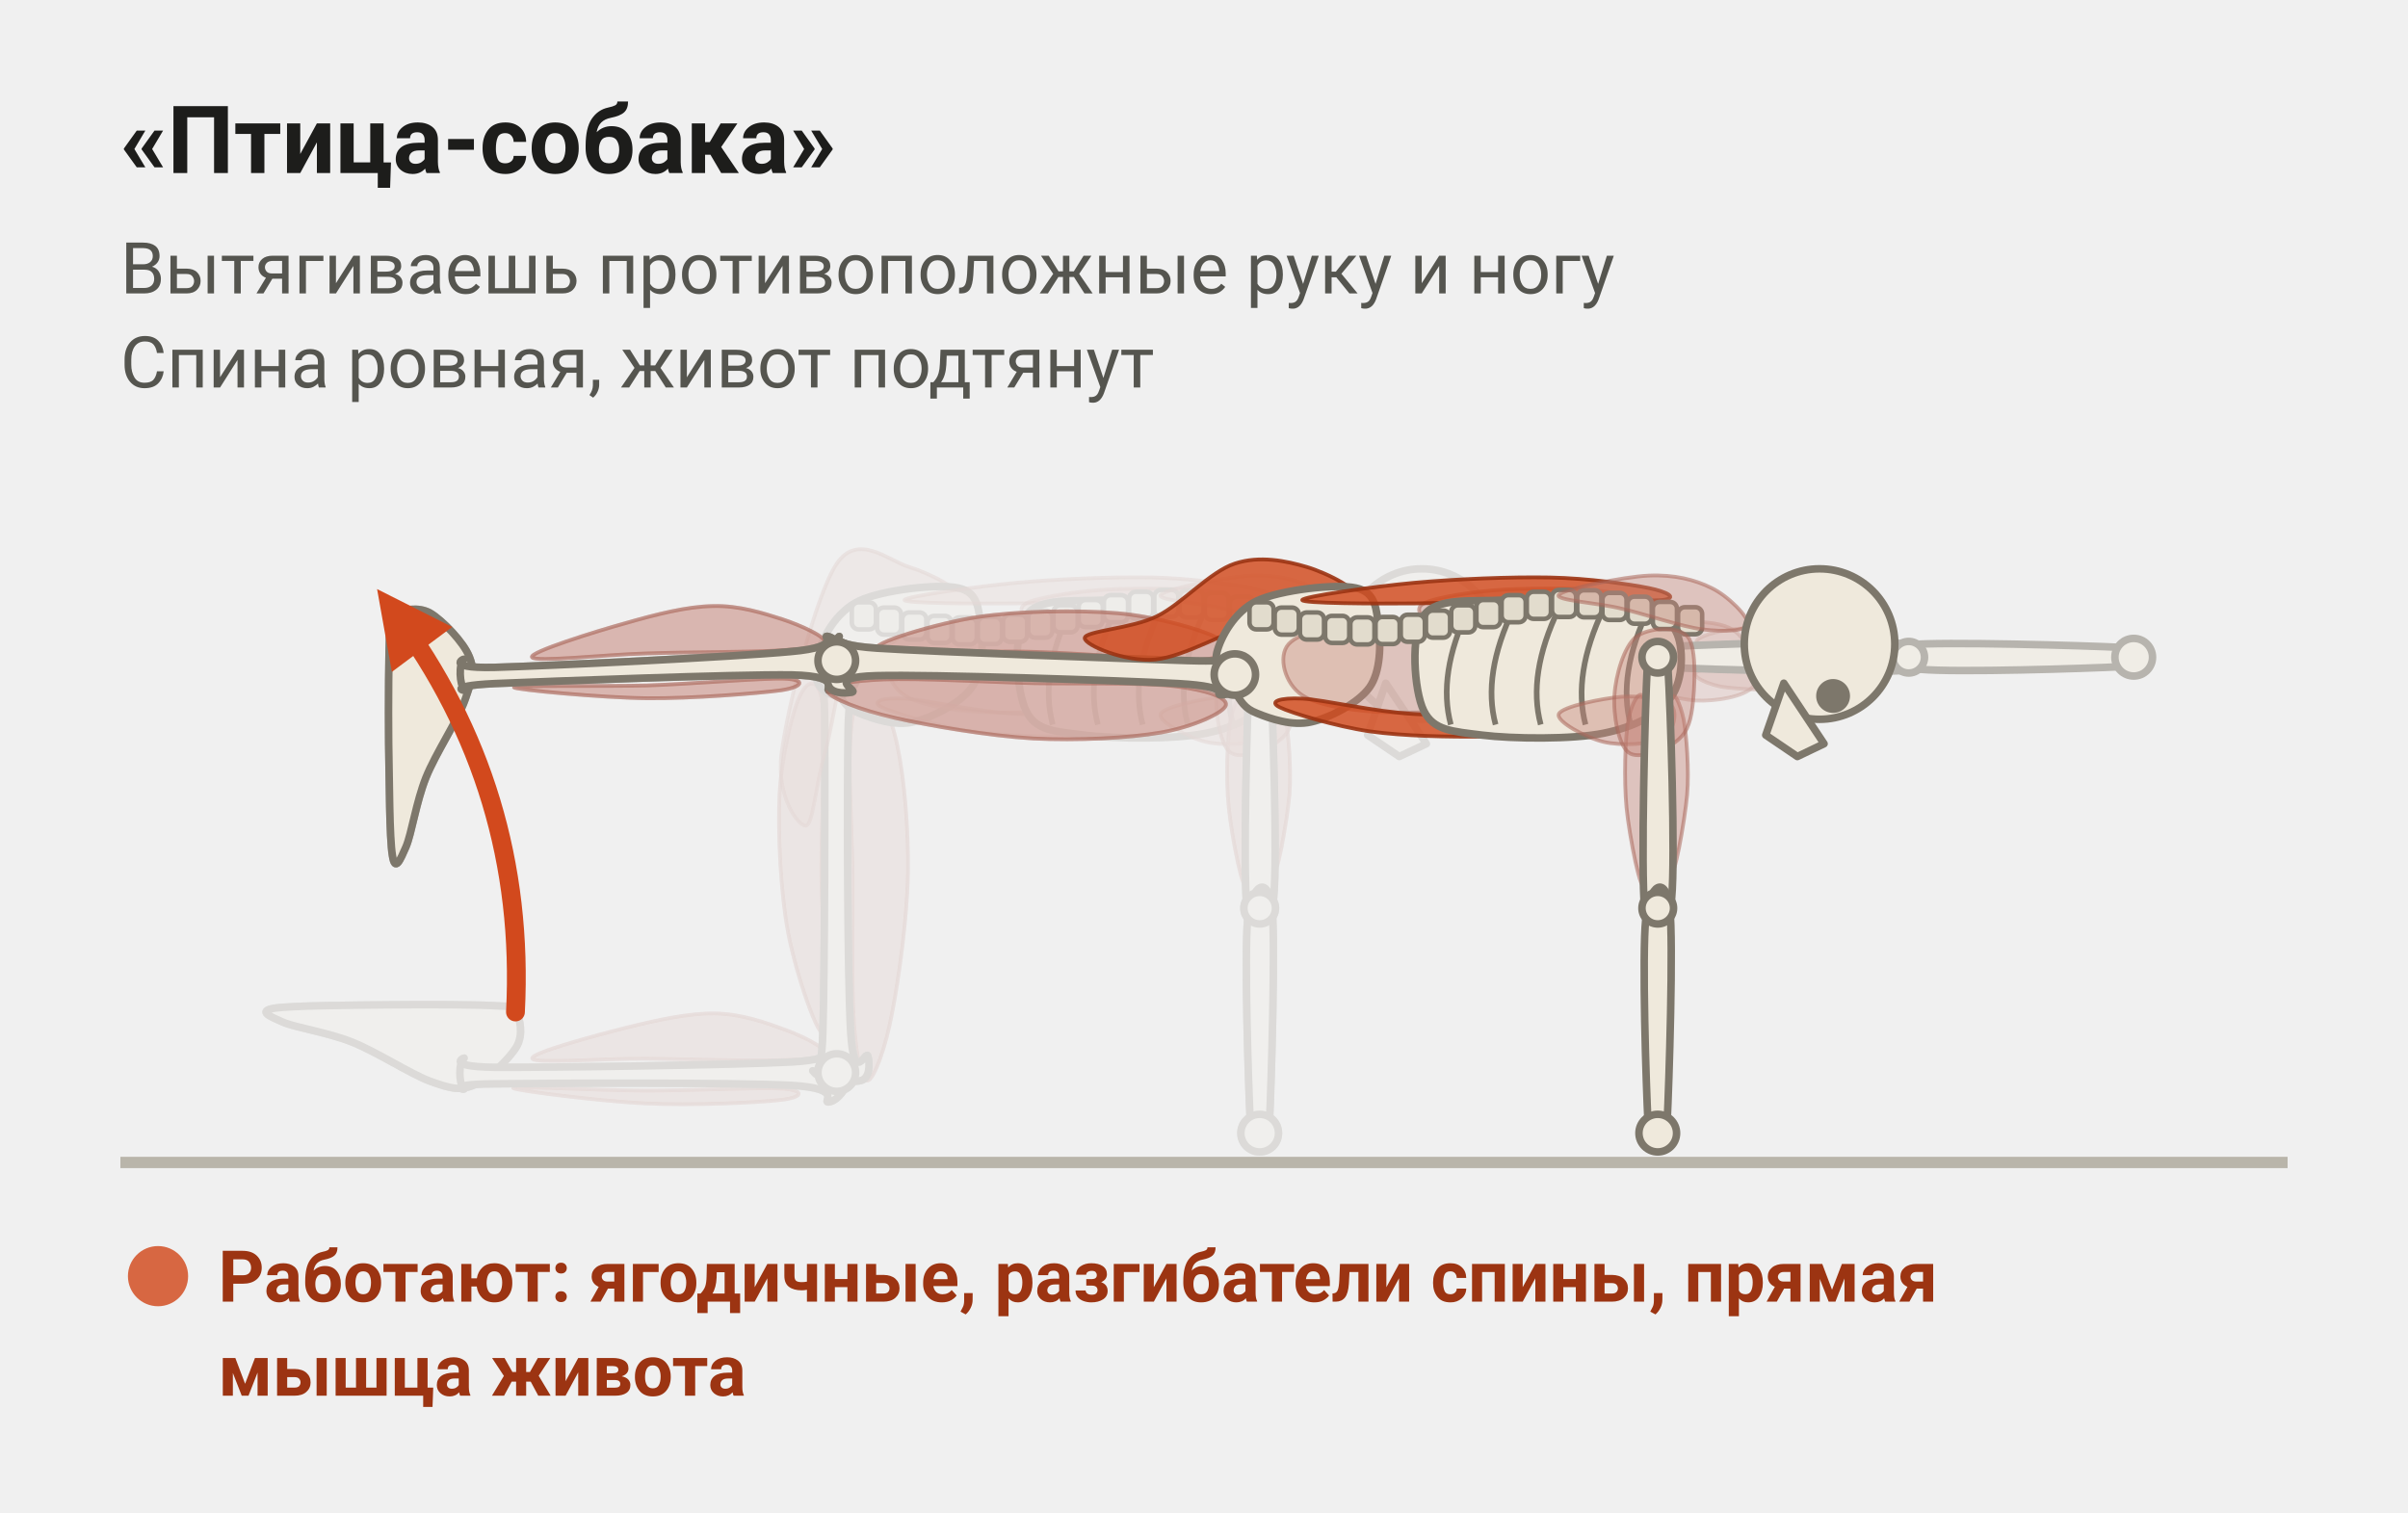
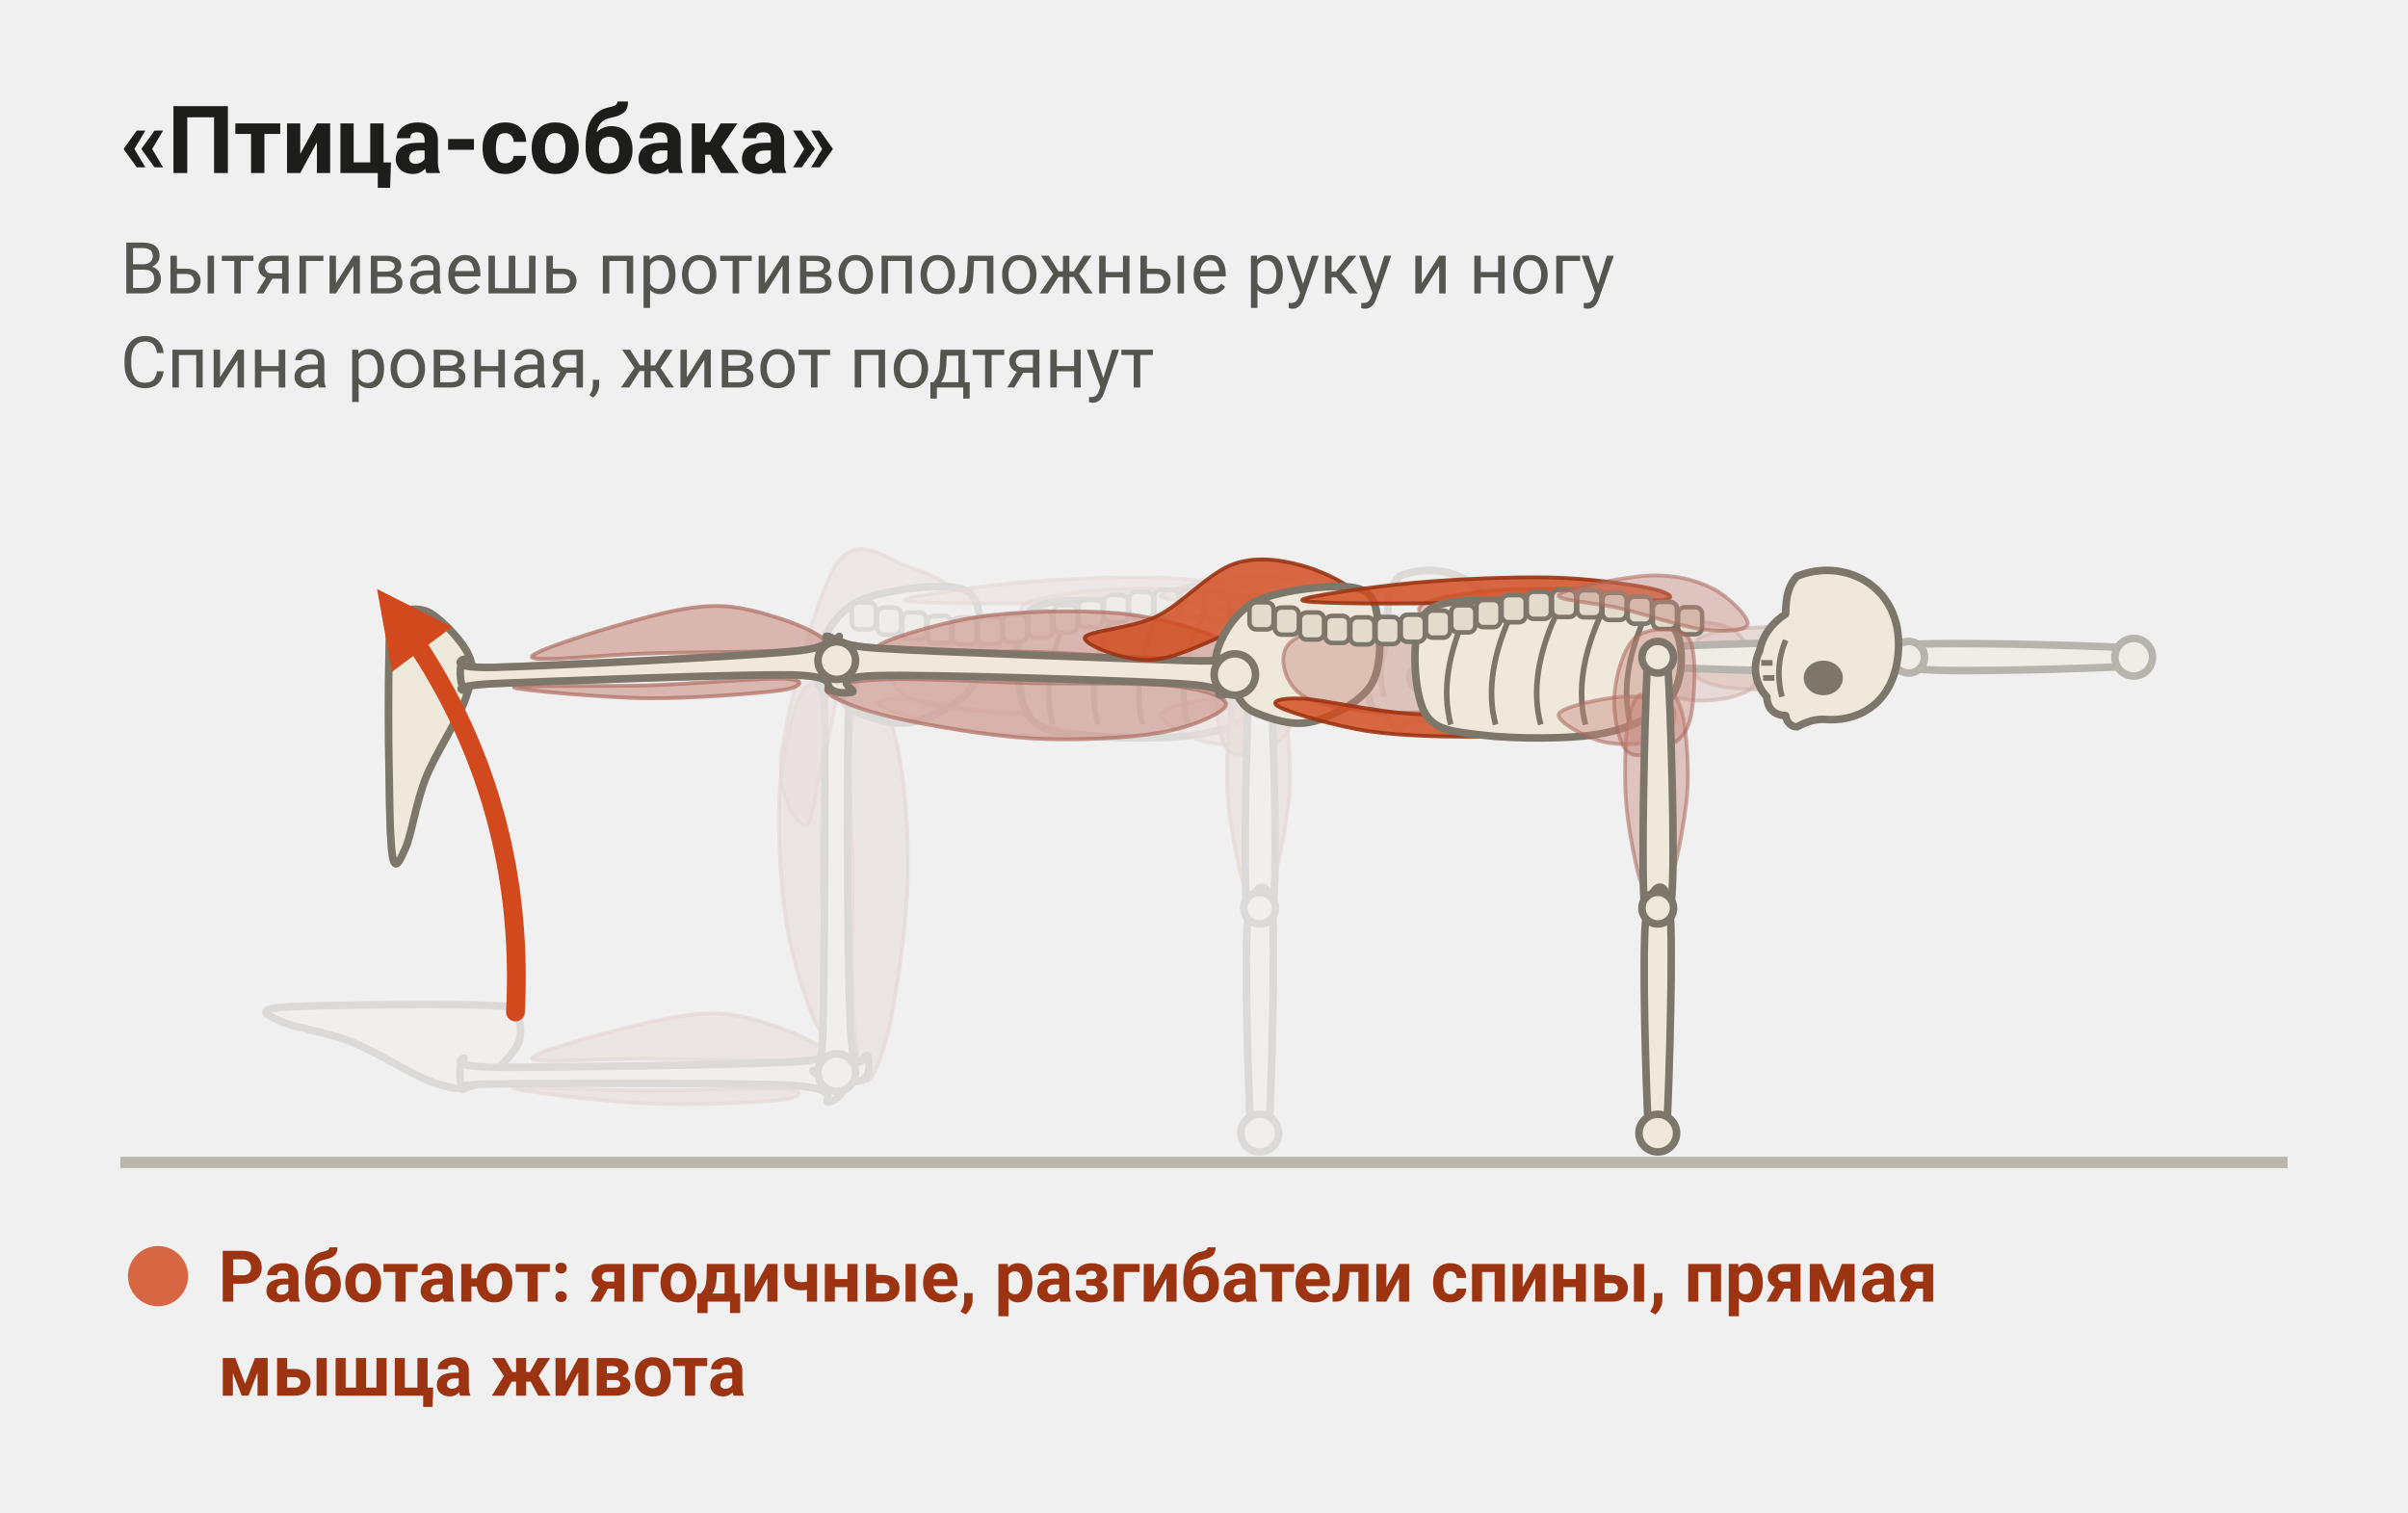
<svg xmlns="http://www.w3.org/2000/svg" viewBox="0 0 640 402" role="img" aria-label="«Птица-собака»: Вытягиваешь противоположные руку и ногу">
  <style>
.bone{fill:#efe9dc;stroke:#7d776b;stroke-width:2;stroke-linejoin:round}
.joint{fill:#efe9dc;stroke:#7d776b;stroke-width:2}
.vert{fill:#e2dccd;stroke:#7d776b;stroke-width:1.2}
.m{fill:#c7867a;fill-opacity:.42;stroke:#a9665a;stroke-opacity:.55;stroke-width:1}
.on{fill:#d2491d;fill-opacity:.82;stroke:#9c3412;stroke-opacity:.9}
.plate{fill:#3a3a37;fill-opacity:.1;stroke:#3a3a37;stroke-width:3}
.bar{fill:#3a3a37}
.ghost{opacity:.18}
.ground{stroke:#b9b5aa;stroke-width:3}
.guide{stroke:#3d7fb8;stroke-width:2.5;stroke-dasharray:8 7;fill:none}
.arrow{stroke:#d2491d;stroke-width:5;fill:none;stroke-linecap:round;marker-end:url(#ah)}
.ahead{fill:#d2491d}
.lead{stroke:#6b6b66;stroke-width:1.5;fill:none}
.t{font:600 21px system-ui,-apple-system,"Segoe UI",Roboto,sans-serif;fill:#1d1d1b}
.s{font:400 18px system-ui,-apple-system,"Segoe UI",Roboto,sans-serif;fill:#55554f}
.ok{fill:#2e8b57}.bad{fill:#c0392b}
.balloon{fill:#3d7fb8;fill-opacity:.25;stroke:#3d7fb8;stroke-width:2}
@media (prefers-color-scheme:dark){
.bone,.joint{fill:#d9d3c4;stroke:#3b3934}.vert{fill:#c9c2b2;stroke:#3b3934}
.plate{fill:#ecebe6;fill-opacity:.12;stroke:#bdbbb3}.bar{fill:#bdbbb3}
.t{fill:#ecebe6}.s{fill:#a9a8a1}.lead{stroke:#9a9993}.ground{stroke:#55534d}
.arrow{stroke:#f0703f}.ahead{fill:#f0703f}.on{fill:#f0703f}
}
</style>
  <defs>
    <marker id="ah" viewBox="0 0 10 10" refX="6" refY="5" markerWidth="4" markerHeight="4" orient="auto">
      <path class="ahead" d="M0 0L10 5L0 10z" />
    </marker>
  </defs>
  <style>
.far{opacity:.5}.deep{stroke-dasharray:4 3;stroke-width:1.6}
.legend{font:600 19px system-ui,-apple-system,"Segoe UI",Roboto,sans-serif;fill:#9c3412}
.cue{font:400 19px system-ui,-apple-system,"Segoe UI",Roboto,sans-serif;fill:#55554f}
.ttl{font:700 25px system-ui,-apple-system,"Segoe UI",Roboto,sans-serif;fill:#1d1d1b}
.lg{fill:#d2491d;fill-opacity:.82}.okc{fill:#2e8b57}.badc{fill:#c0392b}
.mark{stroke:#fff;stroke-width:3.5;fill:none;stroke-linecap:round}
.floor{stroke:#b9b5aa;stroke-width:3}.equip{fill:#d9d5ca;stroke:#8f8a7e;stroke-width:2}
.cable{stroke:#8f8a7e;stroke-width:2;stroke-dasharray:6 5}
@media (prefers-color-scheme:dark){.legend{fill:#f59b72}.cue{fill:#a9a8a1}.ttl{fill:#ecebe6}
.lg{fill:#f0703f}.floor{stroke:#55534d}.equip{fill:#2c2c30;stroke:#77756d}.cable{stroke:#77756d}}
</style>
  <text class="ttl" x="32" y="46" text-anchor="start">«Птица-собака»</text>
  <text class="cue" x="32" y="78" text-anchor="start">Вытягиваешь противоположные руку и ногу</text>
  <text class="cue" x="32" y="103" text-anchor="start">Спина ровная, живот подтянут</text>
  <line class="floor" x1="32" y1="309" x2="608" y2="309" />
  <g class="ghost">
    <g class="far">
      <path class="m" d="M338.3 231.4C339.1 235.2 342.1 218.0 342.7 211.3C343.2 204.7 342.5 195.2 341.7 191.3C341.0 187.4 338.6 181.3 338.1 188.0C337.5 194.7 337.5 227.5 338.3 231.4Z" />
      <path class="m" d="M331.4 234.7C330.6 239.1 327.3 221.9 326.6 214.7C325.8 207.5 326.2 195.8 327.0 191.3C327.9 186.9 330.9 180.8 331.6 188.0C332.4 195.2 332.2 230.2 331.4 234.7Z" />
      <path class="m" d="M327.0 200.0C324.3 197.9 323.0 189.8 323.3 184.7C323.7 179.6 325.8 171.9 329.1 169.3C332.4 166.8 340.4 166.2 342.9 169.3C345.4 172.4 344.6 183.3 344.0 188.0C343.5 192.7 342.3 195.3 339.4 197.3C336.6 199.3 329.7 202.1 327.0 200.0Z" />
      <path class="bone" d="M331.4 241.4C332.5 251.6 337.5 249.4 338.5 238.7C339.6 228.0 338.2 188.2 337.6 177.3C337.0 166.4 335.8 173.3 334.8 173.3C333.9 173.3 332.7 166.0 332.1 177.3C331.5 188.7 330.3 231.1 331.4 241.4Z" />
      <path class="bone" d="M338.1 241.4C337.1 232.4 332.6 234.9 331.6 244.4C330.7 253.8 331.8 288.7 332.3 298.2C332.9 307.6 334.0 301.2 334.8 301.2C335.7 301.2 336.8 308.1 337.4 298.2C337.9 288.2 339.0 250.3 338.1 241.4Z" />
      <circle class="joint" cx="334.8" cy="174.7" r="4.2" />
      <circle class="joint" cx="334.8" cy="241.4" r="4.2" />
      <circle class="joint" cx="334.8" cy="301.2" r="5" />
      <path class="bone" d="M137.3 269.0C138.1 270.8 139.2 274.9 137.3 278.2C135.4 281.4 129.7 287.0 125.8 288.5C122.0 290.0 119.7 289.3 114.3 287.4C109.0 285.4 100.1 279.6 93.6 277.0C87.1 274.4 78.7 273.2 75.2 271.7C71.8 270.2 68.3 268.8 72.9 268.0C77.5 267.3 92.9 267.2 102.8 267.1C112.8 267.0 127.0 267.0 132.7 267.4C138.5 267.7 136.6 267.2 137.3 269.0Z" />
      <path class="m" d="M141.5 281.4C140.6 280.0 158.7 275.1 166.8 273.1C174.9 271.1 183.1 269.3 190.0 269.4C197.0 269.5 203.4 271.8 208.3 273.6C213.1 275.3 219.6 278.6 219.4 280.0C219.2 281.4 215.2 281.6 207.2 281.8C199.3 282.1 182.8 281.5 171.8 281.4C160.9 281.3 142.3 282.8 141.5 281.4Z" />
      <path class="m" d="M136.4 289.2C136.4 289.8 160.0 292.8 171.8 293.3C183.6 293.9 201.2 293.1 207.2 292.4C213.3 291.8 214.2 289.9 208.3 289.4C202.3 289.0 183.8 289.9 171.8 289.9C159.8 289.9 136.4 288.6 136.4 289.2Z" />
      <path class="bone" d="M123.2 289.2C124.6 290.3 116.8 288.2 131.3 288.1C145.8 287.9 195.4 287.7 210.3 288.5C225.1 289.3 217.9 293.3 220.4 292.9C222.9 292.5 225.5 288.6 225.5 286.2C225.5 283.8 222.9 279.3 220.4 278.6C217.9 278.0 225.1 281.5 210.3 282.3C195.4 283.1 145.8 283.8 131.3 283.7C116.8 283.5 124.6 280.5 123.2 281.4C121.9 282.3 121.9 288.1 123.2 289.2Z" />
      <path class="m" d="M219.2 274.5C217.7 277.1 211.5 258.6 209.5 248.0C207.5 237.5 206.7 221.6 207.2 211.0C207.8 200.4 210.8 188.4 212.8 184.6C214.7 180.7 217.8 179.8 218.7 187.7C219.7 195.7 218.2 217.7 218.3 232.2C218.4 246.6 220.7 271.8 219.2 274.5Z" />
      <path class="m" d="M230.7 287.2C232.4 286.6 235.4 278.4 237.1 269.2C238.9 260.0 241.1 244.0 241.3 232.2C241.5 220.3 240.3 206.8 238.5 198.3C236.8 189.8 232.8 181.9 230.7 181.4C228.6 180.8 226.8 186.7 226.1 195.1C225.4 203.6 226.4 219.3 226.6 232.2C226.7 245.0 226.3 263.2 227.0 272.4C227.7 281.5 229.0 287.7 230.7 287.2Z" />
      <path class="bone" d="M228.9 287.2C231.2 286.5 231.2 282.9 230.7 280.8C230.2 278.7 227.0 288.9 226.1 274.5C225.2 260.0 225.1 209.4 225.4 194.1C225.7 178.7 228.2 185.3 227.9 182.4C227.7 179.6 225.4 177.5 223.8 177.1C222.2 176.8 219.0 177.8 218.3 180.3C217.5 182.8 219.1 176.3 219.2 192.0C219.3 207.6 219.2 259.0 218.7 274.5C218.3 290.0 214.8 282.9 216.4 285.1C218.1 287.2 226.5 287.9 228.9 287.2Z" />
      <circle class="joint" cx="222.4" cy="285.1" r="5" />
    </g>
    <path class="bone" d="M137.3 269.0C138.1 270.8 139.2 274.9 137.3 278.2C135.4 281.4 129.7 287.0 125.8 288.5C122.0 290.0 119.7 289.3 114.3 287.4C109.0 285.4 100.1 279.6 93.6 277.0C87.1 274.4 78.7 273.2 75.2 271.7C71.8 270.2 68.3 268.8 72.9 268.0C77.5 267.3 92.9 267.2 102.8 267.1C112.8 267.0 127.0 267.0 132.7 267.4C138.5 267.7 136.6 267.2 137.3 269.0Z" />
    <path class="m" d="M141.5 281.4C140.6 280.0 158.7 275.1 166.8 273.1C174.9 271.1 183.1 269.3 190.0 269.4C197.0 269.5 203.4 271.8 208.3 273.6C213.1 275.3 219.6 278.6 219.4 280.0C219.2 281.4 215.2 281.6 207.2 281.8C199.3 282.1 182.8 281.5 171.8 281.4C160.9 281.3 142.3 282.8 141.5 281.4Z" />
    <path class="m" d="M136.4 289.2C136.4 289.8 160.0 292.8 171.8 293.3C183.6 293.9 201.2 293.1 207.2 292.4C213.3 291.8 214.2 289.9 208.3 289.4C202.3 289.0 183.8 289.9 171.8 289.9C159.8 289.9 136.4 288.6 136.4 289.2Z" />
    <path class="bone" d="M123.2 289.2C124.6 290.3 116.8 288.2 131.3 288.1C145.8 287.9 195.4 287.7 210.3 288.5C225.1 289.3 217.9 293.3 220.4 292.9C222.9 292.5 225.5 288.6 225.5 286.2C225.5 283.8 222.9 279.3 220.4 278.6C217.9 278.0 225.1 281.5 210.3 282.3C195.4 283.1 145.8 283.8 131.3 283.7C116.8 283.5 124.6 280.5 123.2 281.4C121.9 282.3 121.9 288.1 123.2 289.2Z" />
    <path class="m" d="M219.2 274.5C217.7 277.1 211.5 258.6 209.5 248.0C207.5 237.5 206.7 221.6 207.2 211.0C207.8 200.4 210.8 188.4 212.8 184.6C214.7 180.7 217.8 179.8 218.7 187.7C219.7 195.7 218.2 217.7 218.3 232.2C218.4 246.6 220.7 271.8 219.2 274.5Z" />
    <path class="m" d="M230.7 287.2C232.4 286.6 235.4 278.4 237.1 269.2C238.9 260.0 241.1 244.0 241.3 232.2C241.5 220.3 240.3 206.8 238.5 198.3C236.8 189.8 232.8 181.9 230.7 181.4C228.6 180.8 226.8 186.7 226.1 195.1C225.4 203.6 226.4 219.3 226.6 232.2C226.7 245.0 226.3 263.2 227.0 272.4C227.7 281.5 229.0 287.7 230.7 287.2Z" />
    <path class="bone" d="M228.9 287.2C231.2 286.5 231.2 282.9 230.7 280.8C230.2 278.7 227.0 288.9 226.1 274.5C225.2 260.0 225.1 209.4 225.4 194.1C225.7 178.7 228.2 185.3 227.9 182.4C227.7 179.6 225.4 177.5 223.8 177.1C222.2 176.8 219.0 177.8 218.3 180.3C217.5 182.8 219.1 176.3 219.2 192.0C219.3 207.6 219.2 259.0 218.7 274.5C218.3 290.0 214.8 282.9 216.4 285.1C218.1 287.2 226.5 287.9 228.9 287.2Z" />
    <circle class="joint" cx="222.4" cy="285.1" r="5" />
    <path class="m" d="M254.7 159.5C256.7 157.1 246.9 152.3 241.6 150.7C236.2 149.1 228.1 141.5 222.4 149.8C216.8 158.1 209.1 188.8 207.7 200.4C206.3 212.0 212.2 219.5 214.1 219.5C216.1 219.5 216.6 209.5 219.2 200.4C221.8 191.3 223.7 171.8 229.6 165.0C235.5 158.2 252.7 161.9 254.7 159.5Z" />
    <path class="bone" d="M217.6 173.5C218.6 169.5 222.2 162.6 228.4 159.7C234.6 156.8 249.3 155.1 254.7 156.3C260.1 157.4 260.1 162.2 260.7 166.6C261.3 171.0 261.3 178.5 258.3 182.7C255.3 186.9 247.7 190.8 242.8 191.9C237.8 193.1 231.8 191.0 228.4 189.6C225.0 188.3 224.2 186.5 222.4 183.9C220.6 181.2 216.6 177.5 217.6 173.5Z" />
    <circle class="joint" cx="222.4" cy="179.3" r="5.5" />
    <path class="m" d="M272.7 160.4C275.6 158.8 285.8 157.2 294.2 156.7C302.6 156.3 317.7 156.2 322.9 157.6C328.1 159.1 330.1 163.6 325.3 165.5C320.5 167.3 302.4 168.5 294.2 168.7C286.0 168.8 279.8 167.8 276.2 166.4C272.7 165.0 269.7 162.0 272.7 160.4Z" />
    <path class="m" d="M236.8 171.2C239.8 167.9 249.7 165.6 258.3 165.0C266.9 164.4 282.2 164.3 288.2 167.8C294.2 171.2 298.2 182.1 294.2 185.7C290.2 189.3 273.3 189.5 264.3 189.4C255.3 189.2 244.9 187.8 240.4 184.8C235.8 181.8 233.8 174.5 236.8 171.2Z" />
    <path class="m" d="M234.4 188.0C237.4 189.5 249.3 193.1 258.3 194.4C267.3 195.7 279.8 195.9 288.2 195.8C296.6 195.7 305.5 195.1 308.5 194.0C311.5 192.9 312.5 190.1 306.1 189.4C299.8 188.7 281.2 190.5 270.3 189.8C259.3 189.2 246.3 186.0 240.4 185.7C234.4 185.4 231.4 186.5 234.4 188.0Z" />
    <path class="m" d="M240.4 159.5C240.4 158.6 259.3 155.9 270.3 154.9C281.2 153.9 295.8 153.3 306.1 153.5C316.5 153.7 327.5 155.3 332.5 156.3C337.4 157.3 340.4 159.0 336.0 159.5C331.7 159.9 317.1 158.9 306.1 159.0C295.2 159.2 281.2 160.3 270.3 160.4C259.3 160.5 240.4 160.4 240.4 159.5Z" />
    <path class="bone" d="M272.7 163.6C276.2 158.7 285.4 160.0 294.2 159.5C303.0 158.9 317.7 159.0 325.3 160.4C332.9 161.8 337.4 163.6 339.6 167.8C341.8 171.9 341.6 180.7 338.4 185.2C335.2 189.8 328.9 193.2 320.5 194.9C312.1 196.6 296.2 196.4 288.2 195.4C280.2 194.4 275.2 194.2 272.7 188.9C270.1 183.6 269.1 168.5 272.7 163.6Z" />
    <path class="lead" style="stroke:#7d776b" d="M284.6 161.8Q276.2 179.3 279.8 192.6" />
    <path class="lead" style="stroke:#7d776b" d="M296.6 161.8Q288.2 179.3 291.8 192.6" />
    <path class="lead" style="stroke:#7d776b" d="M308.5 161.8Q300.2 179.3 303.7 192.6" />
    <path class="lead" style="stroke:#7d776b" d="M320.5 161.8Q312.1 179.3 315.7 192.6" />
    <path class="lead" style="stroke:#7d776b" d="M332.5 161.8Q324.1 179.3 327.7 192.6" />
    <path class="m" d="M308.5 189.8C307.7 191.8 315.9 196.1 320.5 197.2C325.1 198.3 333.1 197.9 336.0 196.3C339.0 194.7 340.2 189.4 338.4 187.5C336.6 185.7 330.3 184.9 325.3 185.2C320.3 185.6 309.3 187.8 308.5 189.8Z" />
    <rect class="vert" x="226.0" y="160.5" width="7.2" height="6.4" rx="1.8" transform="rotate(90.0 229.6 163.7)" />
    <rect class="vert" x="232.7" y="161.9" width="7.2" height="6.4" rx="1.8" transform="rotate(90.0 236.3 165.1)" />
    <rect class="vert" x="239.4" y="163.2" width="7.2" height="6.4" rx="1.8" transform="rotate(90.0 243.0 166.4)" />
    <rect class="vert" x="246.1" y="164.1" width="7.2" height="6.4" rx="1.8" transform="rotate(90.0 249.7 167.3)" />
    <rect class="vert" x="252.8" y="164.5" width="7.2" height="6.4" rx="1.8" transform="rotate(90.0 256.4 167.7)" />
    <rect class="vert" x="259.5" y="164.4" width="7.2" height="6.4" rx="1.8" transform="rotate(90.0 263.1 167.6)" />
    <rect class="vert" x="266.2" y="163.8" width="7.2" height="6.4" rx="1.8" transform="rotate(90.0 269.8 167.0)" />
    <rect class="vert" x="272.9" y="162.7" width="7.2" height="6.4" rx="1.8" transform="rotate(90.0 276.5 165.9)" />
    <rect class="vert" x="279.6" y="161.3" width="7.2" height="6.4" rx="1.8" transform="rotate(90.0 283.2 164.5)" />
    <rect class="vert" x="286.3" y="159.9" width="7.2" height="6.4" rx="1.8" transform="rotate(90.0 289.9 163.1)" />
    <rect class="vert" x="293.0" y="158.6" width="7.2" height="6.4" rx="1.8" transform="rotate(90.0 296.6 161.8)" />
    <rect class="vert" x="299.7" y="157.7" width="7.2" height="6.4" rx="1.8" transform="rotate(90.0 303.3 160.9)" />
    <rect class="vert" x="306.4" y="157.2" width="7.2" height="6.4" rx="1.8" transform="rotate(90.0 310.0 160.4)" />
    <rect class="vert" x="313.1" y="157.3" width="7.2" height="6.4" rx="1.8" transform="rotate(90.0 316.7 160.5)" />
    <rect class="vert" x="319.8" y="158.0" width="7.2" height="6.4" rx="1.8" transform="rotate(90.0 323.4 161.2)" />
    <rect class="vert" x="326.5" y="159.0" width="7.2" height="6.4" rx="1.8" transform="rotate(90.0 330.1 162.2)" />
    <rect class="vert" x="333.2" y="160.4" width="7.2" height="6.4" rx="1.8" transform="rotate(90.0 336.8 163.6)" />
    <rect class="vert" x="339.9" y="161.8" width="7.2" height="6.4" rx="1.8" transform="rotate(90.0 343.5 165.0)" />
    <path class="m" d="M308.5 158.1C309.7 156.6 325.7 153.3 332.5 153.0C339.2 152.7 344.8 154.1 349.2 156.3C353.6 158.4 359.2 164.1 358.8 165.9C358.4 167.8 352.4 168.0 346.8 167.3C341.2 166.6 331.7 163.3 325.3 161.8C318.9 160.2 307.3 159.6 308.5 158.1Z" />
-     <circle class="bone" cx="377.9" cy="171.2" r="20" />
-     <path class="bone" d="M368.3 181.6L363.5 195.4L371.9 201.1L379.1 197.7Z" />
-     <circle cx="381.5" cy="185.0" r="4.5" fill="#7d776b" />
+     <g class="head" transform="matrix(0.000 1.000 -1.000 -0.000 377.9 171.2)">
+       <path class="bone" d="M-18 6C-23 -6 -16 -21 0 -21C14 -21 21 -12 20 -1C20 2 21 4 22 6C22 8 20 9 19 9C19 12 17 14 14 14C11 17 6 18 2 16C-3 15 -6 12 -8 9C-13 9 -16 8 -18 6Z" />
+       <ellipse cx="9" cy="-1" rx="4.6" ry="5.2" fill="#7d776b" />
+       <path class="lead" style="stroke:#7d776b" d="M-1 9Q6 12 14 10M5 12.5v3M9 12v3" />
+     </g>
    <path class="m" d="M338.3 231.4C339.1 235.2 342.1 218.0 342.7 211.3C343.2 204.7 342.5 195.2 341.7 191.3C341.0 187.4 338.6 181.3 338.1 188.0C337.5 194.7 337.5 227.5 338.3 231.4Z" />
    <path class="m" d="M331.4 234.7C330.6 239.1 327.3 221.9 326.6 214.7C325.8 207.5 326.2 195.8 327.0 191.3C327.9 186.9 330.9 180.8 331.6 188.0C332.4 195.2 332.2 230.2 331.4 234.7Z" />
    <path class="m" d="M327.0 200.0C324.3 197.9 323.0 189.8 323.3 184.7C323.7 179.6 325.8 171.9 329.1 169.3C332.4 166.8 340.4 166.2 342.9 169.3C345.4 172.4 344.6 183.3 344.0 188.0C343.5 192.7 342.3 195.3 339.4 197.3C336.6 199.3 329.7 202.1 327.0 200.0Z" />
    <path class="bone" d="M331.4 241.4C332.5 251.6 337.5 249.4 338.5 238.7C339.6 228.0 338.2 188.2 337.6 177.3C337.0 166.4 335.8 173.3 334.8 173.3C333.9 173.3 332.7 166.0 332.1 177.3C331.5 188.7 330.3 231.1 331.4 241.4Z" />
    <path class="bone" d="M338.1 241.4C337.1 232.4 332.6 234.9 331.6 244.4C330.7 253.8 331.8 288.7 332.3 298.2C332.9 307.6 334.0 301.2 334.8 301.2C335.7 301.2 336.8 308.1 337.4 298.2C337.9 288.2 339.0 250.3 338.1 241.4Z" />
    <circle class="joint" cx="334.8" cy="174.7" r="4.2" />
    <circle class="joint" cx="334.8" cy="241.4" r="4.2" />
    <circle class="joint" cx="334.8" cy="301.2" r="5" />
  </g>
  <g>
    <g class="far">
      <path class="m" d="M497.3 171.2C501.2 170.4 483.9 167.4 477.3 166.8C470.6 166.3 461.1 167.0 457.3 167.8C453.4 168.5 447.2 170.9 453.9 171.4C460.6 172.0 493.4 172.0 497.3 171.2Z" />
      <path class="m" d="M500.6 178.1C505.1 179.0 487.8 182.2 480.6 182.9C473.4 183.7 461.7 183.3 457.3 182.5C452.8 181.6 446.7 178.6 453.9 177.9C461.1 177.2 496.2 177.3 500.6 178.1Z" />
      <path class="m" d="M465.9 182.5C463.8 185.2 455.7 186.5 450.6 186.2C445.5 185.8 437.8 183.7 435.2 180.4C432.7 177.2 432.1 169.1 435.2 166.6C438.4 164.1 449.3 164.9 453.9 165.5C458.6 166.0 461.3 167.2 463.3 170.1C465.3 172.9 468.0 179.8 465.9 182.5Z" />
      <path class="bone" d="M507.3 178.1C517.5 177.0 515.3 172.0 504.6 171.0C493.9 169.9 454.1 171.3 443.2 171.9C432.4 172.5 439.2 173.7 439.2 174.7C439.2 175.6 431.9 176.8 443.2 177.4C454.6 178.0 497.1 179.2 507.3 178.1Z" />
      <path class="bone" d="M507.3 171.4C498.3 172.4 500.8 176.9 510.3 177.9C519.7 178.8 554.6 177.7 564.1 177.2C573.6 176.7 567.1 175.5 567.1 174.7C567.1 173.8 574.1 172.7 564.1 172.1C554.1 171.6 516.2 170.5 507.3 171.4Z" />
      <circle class="joint" cx="440.6" cy="174.7" r="4.2" />
      <circle class="joint" cx="507.3" cy="174.7" r="4.2" />
      <circle class="joint" cx="567.1" cy="174.7" r="5" />
      <path class="bone" d="M105.2 163.0C107.0 162.2 111.1 161.1 114.4 163.0C117.6 164.9 123.2 170.7 124.7 174.5C126.3 178.3 125.5 180.6 123.6 186.0C121.7 191.4 115.8 200.2 113.2 206.7C110.6 213.2 109.4 221.6 107.9 225.1C106.4 228.5 105.0 232.0 104.3 227.4C103.5 222.8 103.5 207.5 103.3 197.5C103.2 187.5 103.3 173.3 103.6 167.6C103.9 161.8 103.4 163.8 105.2 163.0Z" />
      <path class="m" d="M141.4 174.7C140.5 173.4 158.4 167.8 166.4 165.6C174.4 163.3 182.6 161.2 189.5 161.1C196.4 160.9 202.9 163.0 207.9 164.6C212.8 166.2 219.3 169.2 219.2 170.6C219.1 172.0 215.1 172.4 207.1 172.9C199.2 173.4 182.7 173.3 171.7 173.7C160.8 174.0 142.3 176.1 141.4 174.7Z" />
      <path class="m" d="M136.6 182.7C136.6 183.3 160.3 185.5 172.1 185.6C184.0 185.7 201.5 184.3 207.5 183.5C213.6 182.6 214.3 180.6 208.4 180.4C202.5 180.2 184.0 181.8 172.0 182.2C160.1 182.5 136.6 182.1 136.6 182.7Z" />
      <path class="bone" d="M123.4 183.2C124.8 184.2 117.0 182.4 131.5 181.7C146.0 181.1 195.5 179.2 210.4 179.4C225.3 179.7 218.2 183.9 220.7 183.5C223.2 183.0 225.6 179.0 225.5 176.6C225.4 174.2 222.7 169.8 220.2 169.2C217.6 168.6 225.0 171.9 210.2 173.2C195.4 174.6 145.8 177.0 131.3 177.4C116.8 177.7 124.5 174.4 123.2 175.4C121.9 176.3 122.1 182.1 123.4 183.2Z" />
      <path class="m" d="M233.1 172.7C230.5 171.2 249.2 165.6 259.9 164.0C270.5 162.4 286.4 162.1 297.0 163.0C307.5 163.9 319.4 167.4 323.2 169.4C327.0 171.5 327.8 174.6 319.8 175.3C311.9 175.9 289.9 173.7 275.4 173.3C261.0 172.8 235.7 174.3 233.1 172.7Z" />
      <path class="m" d="M220.0 183.8C220.5 185.5 228.7 188.8 237.8 190.8C246.9 192.9 262.8 195.6 274.6 196.3C286.4 196.9 300.0 196.2 308.6 194.7C317.1 193.2 325.2 189.5 325.8 187.5C326.4 185.4 320.6 183.4 312.2 182.4C303.7 181.4 288.0 181.8 275.1 181.6C262.3 181.3 244.1 180.2 234.9 180.6C225.8 181.0 219.5 182.1 220.0 183.8Z" />
      <path class="bone" d="M220.1 181.9C220.7 184.3 224.2 184.4 226.4 184.0C228.5 183.6 218.4 180.0 232.9 179.6C247.3 179.2 297.9 180.9 313.2 181.7C328.6 182.6 322.0 184.8 324.8 184.7C327.6 184.5 329.8 182.3 330.2 180.7C330.6 179.1 329.7 175.9 327.2 175.1C324.8 174.2 331.3 176.1 315.6 175.6C299.9 175.1 248.6 173.3 233.1 172.3C217.6 171.3 224.8 168.0 222.6 169.6C220.5 171.2 219.5 179.5 220.1 181.9Z" />
      <circle class="joint" cx="222.4" cy="175.6" r="5" />
    </g>
    <path class="bone" d="M105.2 163.0C107.0 162.2 111.1 161.1 114.4 163.0C117.6 164.9 123.2 170.7 124.7 174.5C126.3 178.3 125.5 180.6 123.6 186.0C121.7 191.4 115.8 200.2 113.2 206.7C110.6 213.2 109.4 221.6 107.9 225.1C106.4 228.5 105.0 232.0 104.3 227.4C103.5 222.8 103.5 207.5 103.3 197.5C103.2 187.5 103.3 173.3 103.6 167.6C103.9 161.8 103.4 163.8 105.2 163.0Z" />
    <path class="m" d="M141.4 174.7C140.5 173.4 158.4 167.8 166.4 165.6C174.4 163.3 182.6 161.2 189.5 161.1C196.4 160.9 202.9 163.0 207.9 164.6C212.8 166.2 219.3 169.2 219.2 170.6C219.1 172.0 215.1 172.4 207.1 172.9C199.2 173.4 182.7 173.3 171.7 173.7C160.8 174.0 142.3 176.1 141.4 174.7Z" />
    <path class="m" d="M136.6 182.7C136.6 183.3 160.3 185.5 172.1 185.6C184.0 185.7 201.5 184.3 207.5 183.5C213.6 182.6 214.3 180.6 208.4 180.4C202.5 180.2 184.0 181.8 172.0 182.2C160.1 182.5 136.6 182.1 136.6 182.7Z" />
    <path class="bone" d="M123.4 183.2C124.8 184.2 117.0 182.4 131.5 181.7C146.0 181.1 195.5 179.2 210.4 179.4C225.3 179.7 218.2 183.9 220.7 183.5C223.2 183.0 225.6 179.0 225.5 176.6C225.4 174.2 222.7 169.8 220.2 169.2C217.6 168.6 225.0 171.9 210.2 173.2C195.4 174.6 145.8 177.0 131.3 177.4C116.8 177.7 124.5 174.4 123.2 175.4C121.9 176.3 122.1 182.1 123.4 183.2Z" />
    <path class="m" d="M233.1 172.7C230.5 171.2 249.2 165.6 259.9 164.0C270.5 162.4 286.4 162.1 297.0 163.0C307.5 163.9 319.4 167.4 323.2 169.4C327.0 171.5 327.8 174.6 319.8 175.3C311.9 175.9 289.9 173.7 275.4 173.3C261.0 172.8 235.7 174.3 233.1 172.7Z" />
    <path class="m" d="M220.0 183.8C220.5 185.5 228.7 188.8 237.8 190.8C246.9 192.9 262.8 195.6 274.6 196.3C286.4 196.9 300.0 196.2 308.6 194.7C317.1 193.2 325.2 189.5 325.8 187.5C326.4 185.4 320.6 183.4 312.2 182.4C303.7 181.4 288.0 181.8 275.1 181.6C262.3 181.3 244.1 180.2 234.9 180.6C225.8 181.0 219.5 182.1 220.0 183.8Z" />
    <path class="bone" d="M220.1 181.9C220.7 184.3 224.2 184.4 226.4 184.0C228.5 183.6 218.4 180.0 232.9 179.6C247.3 179.2 297.9 180.9 313.2 181.7C328.6 182.6 322.0 184.8 324.8 184.7C327.6 184.5 329.8 182.3 330.2 180.7C330.6 179.1 329.7 175.9 327.2 175.1C324.8 174.2 331.3 176.1 315.6 175.6C299.9 175.1 248.6 173.3 233.1 172.3C217.6 171.3 224.8 168.0 222.6 169.6C220.5 171.2 219.5 179.5 220.1 181.9Z" />
    <circle class="joint" cx="222.4" cy="175.6" r="5" />
    <path class="m on" d="M360.4 159.5C362.4 157.1 352.7 152.3 347.3 150.7C341.9 149.1 334.8 147.6 328.2 149.8C321.5 152.0 314.2 160.5 307.5 163.8C300.9 167.1 288.3 167.7 288.3 169.6C288.2 171.5 299.3 176.1 307.1 175.3C315.0 174.5 326.4 167.6 335.3 165.0C344.2 162.4 358.5 161.9 360.4 159.5Z" />
    <path class="bone" d="M323.4 173.5C324.4 169.5 328.0 162.6 334.1 159.7C340.3 156.8 355.1 155.1 360.4 156.3C365.8 157.4 365.8 162.2 366.4 166.6C367.0 171.0 367.0 178.5 364.0 182.7C361.0 186.9 353.5 190.8 348.5 191.9C343.5 193.1 337.5 191.0 334.1 189.6C330.7 188.3 329.9 186.5 328.2 183.9C326.4 181.2 322.4 177.5 323.4 173.5Z" />
    <circle class="joint" cx="328.2" cy="179.3" r="5.5" />
    <path class="m" d="M378.4 160.4C381.4 158.8 391.5 157.2 399.9 156.7C408.3 156.3 423.4 156.2 428.6 157.6C433.8 159.1 435.8 163.6 431.0 165.5C426.2 167.3 408.1 168.5 399.9 168.7C391.7 168.8 385.6 167.8 382.0 166.4C378.4 165.0 375.4 162.0 378.4 160.4Z" />
    <path class="m" d="M342.5 171.2C345.5 167.9 355.5 165.6 364.0 165.0C372.6 164.4 388.0 164.3 393.9 167.8C399.9 171.2 403.9 182.1 399.9 185.7C395.9 189.3 379.0 189.5 370.0 189.4C361.0 189.2 350.7 187.8 346.1 184.8C341.5 181.8 339.5 174.5 342.5 171.2Z" />
    <path class="m on" d="M340.1 188.0C343.1 189.5 355.1 193.1 364.0 194.4C373.0 195.7 385.6 195.9 393.9 195.8C402.3 195.7 411.3 195.1 414.3 194.0C417.3 192.9 418.3 190.1 411.9 189.4C405.5 188.7 387.0 190.5 376.0 189.8C365.0 189.2 352.1 186.0 346.1 185.7C340.1 185.4 337.1 186.5 340.1 188.0Z" />
    <path class="m on" d="M346.1 159.5C346.1 158.6 365.0 155.9 376.0 154.9C387.0 153.9 401.5 153.3 411.9 153.5C422.2 153.7 433.2 155.3 438.2 156.3C443.2 157.3 446.2 159.0 441.8 159.5C437.4 159.9 422.8 158.9 411.9 159.0C400.9 159.2 387.0 160.3 376.0 160.4C365.0 160.5 346.1 160.4 346.1 159.5Z" />
    <path class="bone" d="M378.4 163.6C382.0 158.7 391.1 160.0 399.9 159.5C408.7 158.9 423.4 159.0 431.0 160.4C438.6 161.8 443.2 163.6 445.4 167.8C447.6 171.9 447.4 180.7 444.2 185.2C441.0 189.8 434.6 193.2 426.2 194.9C417.9 196.6 401.9 196.4 393.9 195.4C386.0 194.4 381.0 194.2 378.4 188.9C375.8 183.6 374.8 168.5 378.4 163.6Z" />
    <path class="lead" style="stroke:#7d776b" d="M390.3 161.8Q382.0 179.3 385.6 192.6" />
    <path class="lead" style="stroke:#7d776b" d="M402.3 161.8Q393.9 179.3 397.5 192.6" />
    <path class="lead" style="stroke:#7d776b" d="M414.3 161.8Q405.9 179.3 409.5 192.6" />
    <path class="lead" style="stroke:#7d776b" d="M426.2 161.8Q417.9 179.3 421.4 192.6" />
    <path class="lead" style="stroke:#7d776b" d="M438.2 161.8Q429.8 179.3 433.4 192.6" />
    <path class="m" d="M414.3 189.8C413.5 191.8 421.6 196.1 426.2 197.2C430.8 198.3 438.8 197.9 441.8 196.3C444.8 194.7 446.0 189.4 444.2 187.5C442.4 185.7 436.0 184.9 431.0 185.2C426.0 185.6 415.1 187.8 414.3 189.8Z" />
    <rect class="vert" x="331.7" y="160.5" width="7.2" height="6.4" rx="1.8" transform="rotate(90.0 335.3 163.7)" />
    <rect class="vert" x="338.4" y="161.9" width="7.2" height="6.4" rx="1.8" transform="rotate(90.0 342.0 165.1)" />
    <rect class="vert" x="345.1" y="163.2" width="7.2" height="6.4" rx="1.8" transform="rotate(90.0 348.7 166.4)" />
    <rect class="vert" x="351.8" y="164.1" width="7.2" height="6.4" rx="1.8" transform="rotate(90.0 355.4 167.3)" />
    <rect class="vert" x="358.5" y="164.5" width="7.2" height="6.4" rx="1.8" transform="rotate(90.0 362.1 167.7)" />
    <rect class="vert" x="365.2" y="164.4" width="7.2" height="6.4" rx="1.8" transform="rotate(90.0 368.8 167.6)" />
    <rect class="vert" x="371.9" y="163.8" width="7.2" height="6.4" rx="1.8" transform="rotate(90.0 375.5 167.0)" />
    <rect class="vert" x="378.6" y="162.7" width="7.2" height="6.4" rx="1.8" transform="rotate(90.0 382.2 165.9)" />
    <rect class="vert" x="385.3" y="161.3" width="7.2" height="6.4" rx="1.8" transform="rotate(90.0 388.9 164.5)" />
    <rect class="vert" x="392.0" y="159.9" width="7.2" height="6.4" rx="1.8" transform="rotate(90.0 395.6 163.1)" />
    <rect class="vert" x="398.7" y="158.6" width="7.2" height="6.4" rx="1.8" transform="rotate(90.0 402.3 161.8)" />
    <rect class="vert" x="405.4" y="157.7" width="7.2" height="6.4" rx="1.8" transform="rotate(90.0 409.0 160.9)" />
    <rect class="vert" x="412.1" y="157.2" width="7.2" height="6.4" rx="1.8" transform="rotate(90.0 415.7 160.4)" />
    <rect class="vert" x="418.8" y="157.3" width="7.2" height="6.4" rx="1.8" transform="rotate(90.0 422.4 160.5)" />
    <rect class="vert" x="425.5" y="158.0" width="7.2" height="6.4" rx="1.8" transform="rotate(90.0 429.1 161.2)" />
    <rect class="vert" x="432.2" y="159.0" width="7.2" height="6.4" rx="1.8" transform="rotate(90.0 435.8 162.2)" />
    <rect class="vert" x="438.9" y="160.4" width="7.2" height="6.4" rx="1.8" transform="rotate(90.0 442.5 163.6)" />
    <rect class="vert" x="445.6" y="161.8" width="7.2" height="6.4" rx="1.8" transform="rotate(90.0 449.2 165.0)" />
    <path class="m" d="M414.3 158.1C415.5 156.6 431.4 153.3 438.2 153.0C445.0 152.7 450.5 154.1 454.9 156.3C459.3 158.4 464.9 164.1 464.5 165.9C464.1 167.8 458.1 168.0 452.5 167.3C447.0 166.6 437.4 163.3 431.0 161.8C424.6 160.2 413.1 159.6 414.3 158.1Z" />
-     <circle class="bone" cx="483.6" cy="171.2" r="20" />
-     <path class="bone" d="M474.1 181.6L469.3 195.4L477.7 201.1L484.8 197.7Z" />
-     <circle cx="487.2" cy="185.0" r="4.5" fill="#7d776b" />
+     <g class="head" transform="matrix(0.000 1.000 -1.000 -0.000 483.6 171.2)">
+       <path class="bone" d="M-18 6C-23 -6 -16 -21 0 -21C14 -21 21 -12 20 -1C20 2 21 4 22 6C22 8 20 9 19 9C19 12 17 14 14 14C11 17 6 18 2 16C-3 15 -6 12 -8 9C-13 9 -16 8 -18 6Z" />
+       <ellipse cx="9" cy="-1" rx="4.6" ry="5.2" fill="#7d776b" />
+       <path class="lead" style="stroke:#7d776b" d="M-1 9Q6 12 14 10M5 12.5v3M9 12v3" />
+     </g>
    <path class="m" d="M444.0 231.4C444.8 235.2 447.8 218.0 448.4 211.3C449.0 204.7 448.2 195.2 447.5 191.3C446.7 187.4 444.4 181.3 443.8 188.0C443.2 194.7 443.3 227.5 444.0 231.4Z" />
    <path class="m" d="M437.1 234.7C436.3 239.1 433.0 221.9 432.3 214.7C431.6 207.5 431.9 195.8 432.8 191.3C433.6 186.9 436.6 180.8 437.4 188.0C438.1 195.2 438.0 230.2 437.1 234.7Z" />
    <path class="m" d="M432.8 200.0C430.1 197.9 428.7 189.8 429.1 184.7C429.4 179.6 431.6 171.9 434.8 169.3C438.1 166.8 446.1 166.2 448.6 169.3C451.1 172.4 450.4 183.3 449.8 188.0C449.2 192.7 448.0 195.3 445.2 197.3C442.3 199.3 435.4 202.1 432.8 200.0Z" />
    <path class="bone" d="M437.1 241.4C438.2 251.6 443.2 249.4 444.3 238.7C445.3 228.0 444.0 188.2 443.3 177.3C442.7 166.4 441.5 173.3 440.6 173.3C439.7 173.3 438.4 166.0 437.8 177.3C437.2 188.7 436.1 231.1 437.1 241.4Z" />
    <path class="bone" d="M443.8 241.4C442.8 232.4 438.3 234.9 437.4 244.4C436.4 253.8 437.5 288.7 438.0 298.2C438.6 307.6 439.7 301.2 440.6 301.2C441.4 301.2 442.6 308.1 443.1 298.2C443.6 288.2 444.8 250.3 443.8 241.4Z" />
    <circle class="joint" cx="440.6" cy="174.7" r="4.2" />
    <circle class="joint" cx="440.6" cy="241.4" r="4.2" />
    <circle class="joint" cx="440.6" cy="301.2" r="5" />
  </g>
  <path class="arrow" d="M137 269Q140 210 105 163" />
  <circle class="lg" cx="42" cy="339.22" r="8" />
  <text class="legend" x="58" y="346" text-anchor="start">Работают: ягодичные, разгибатели спины, прямая</text>
  <text class="legend" x="58" y="371" text-anchor="start">мышца живота</text>
</svg>
